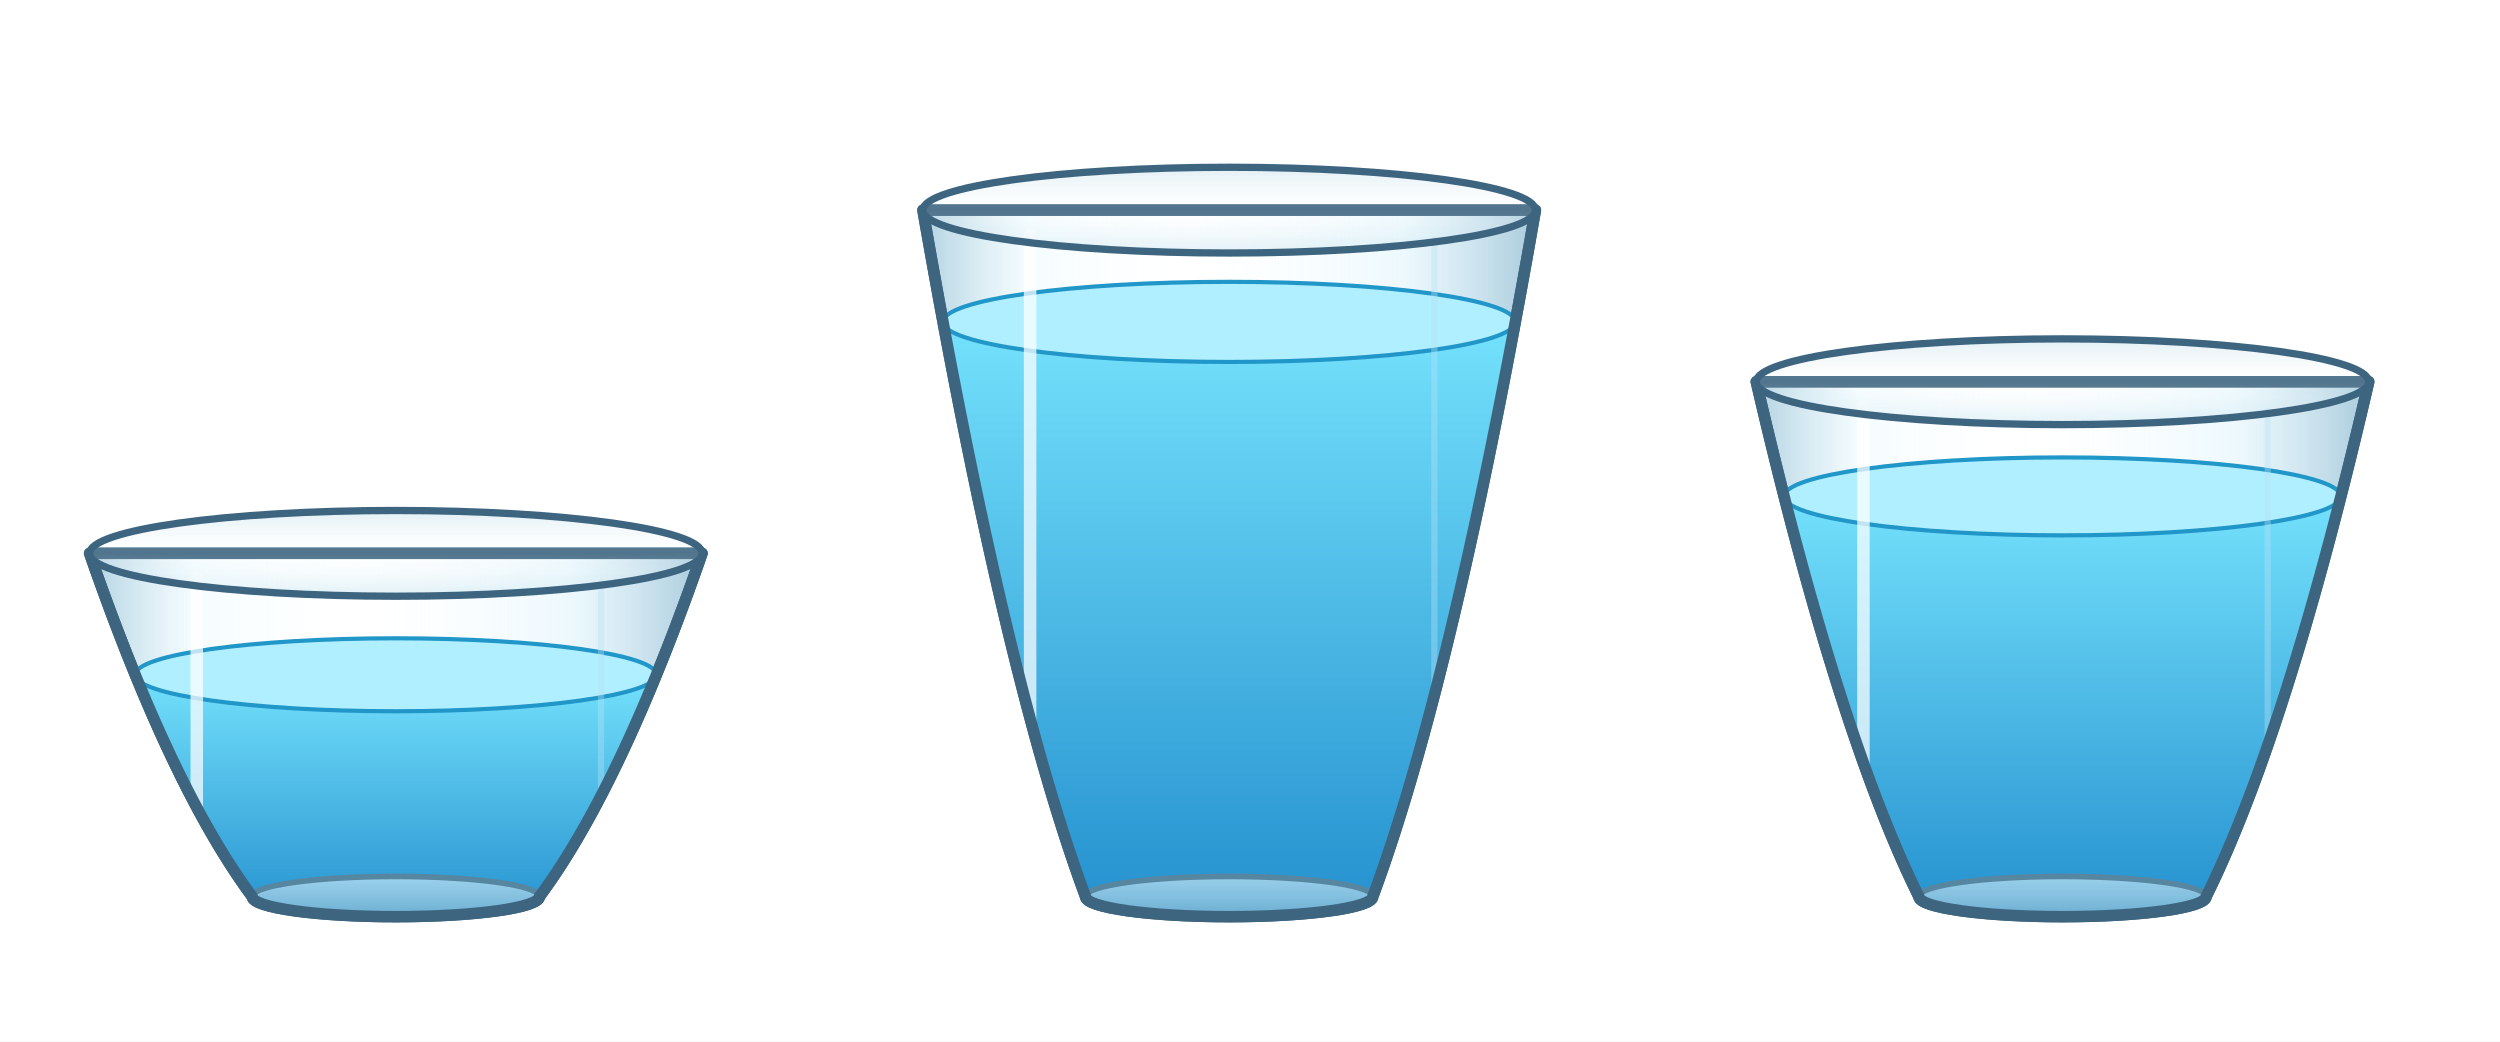
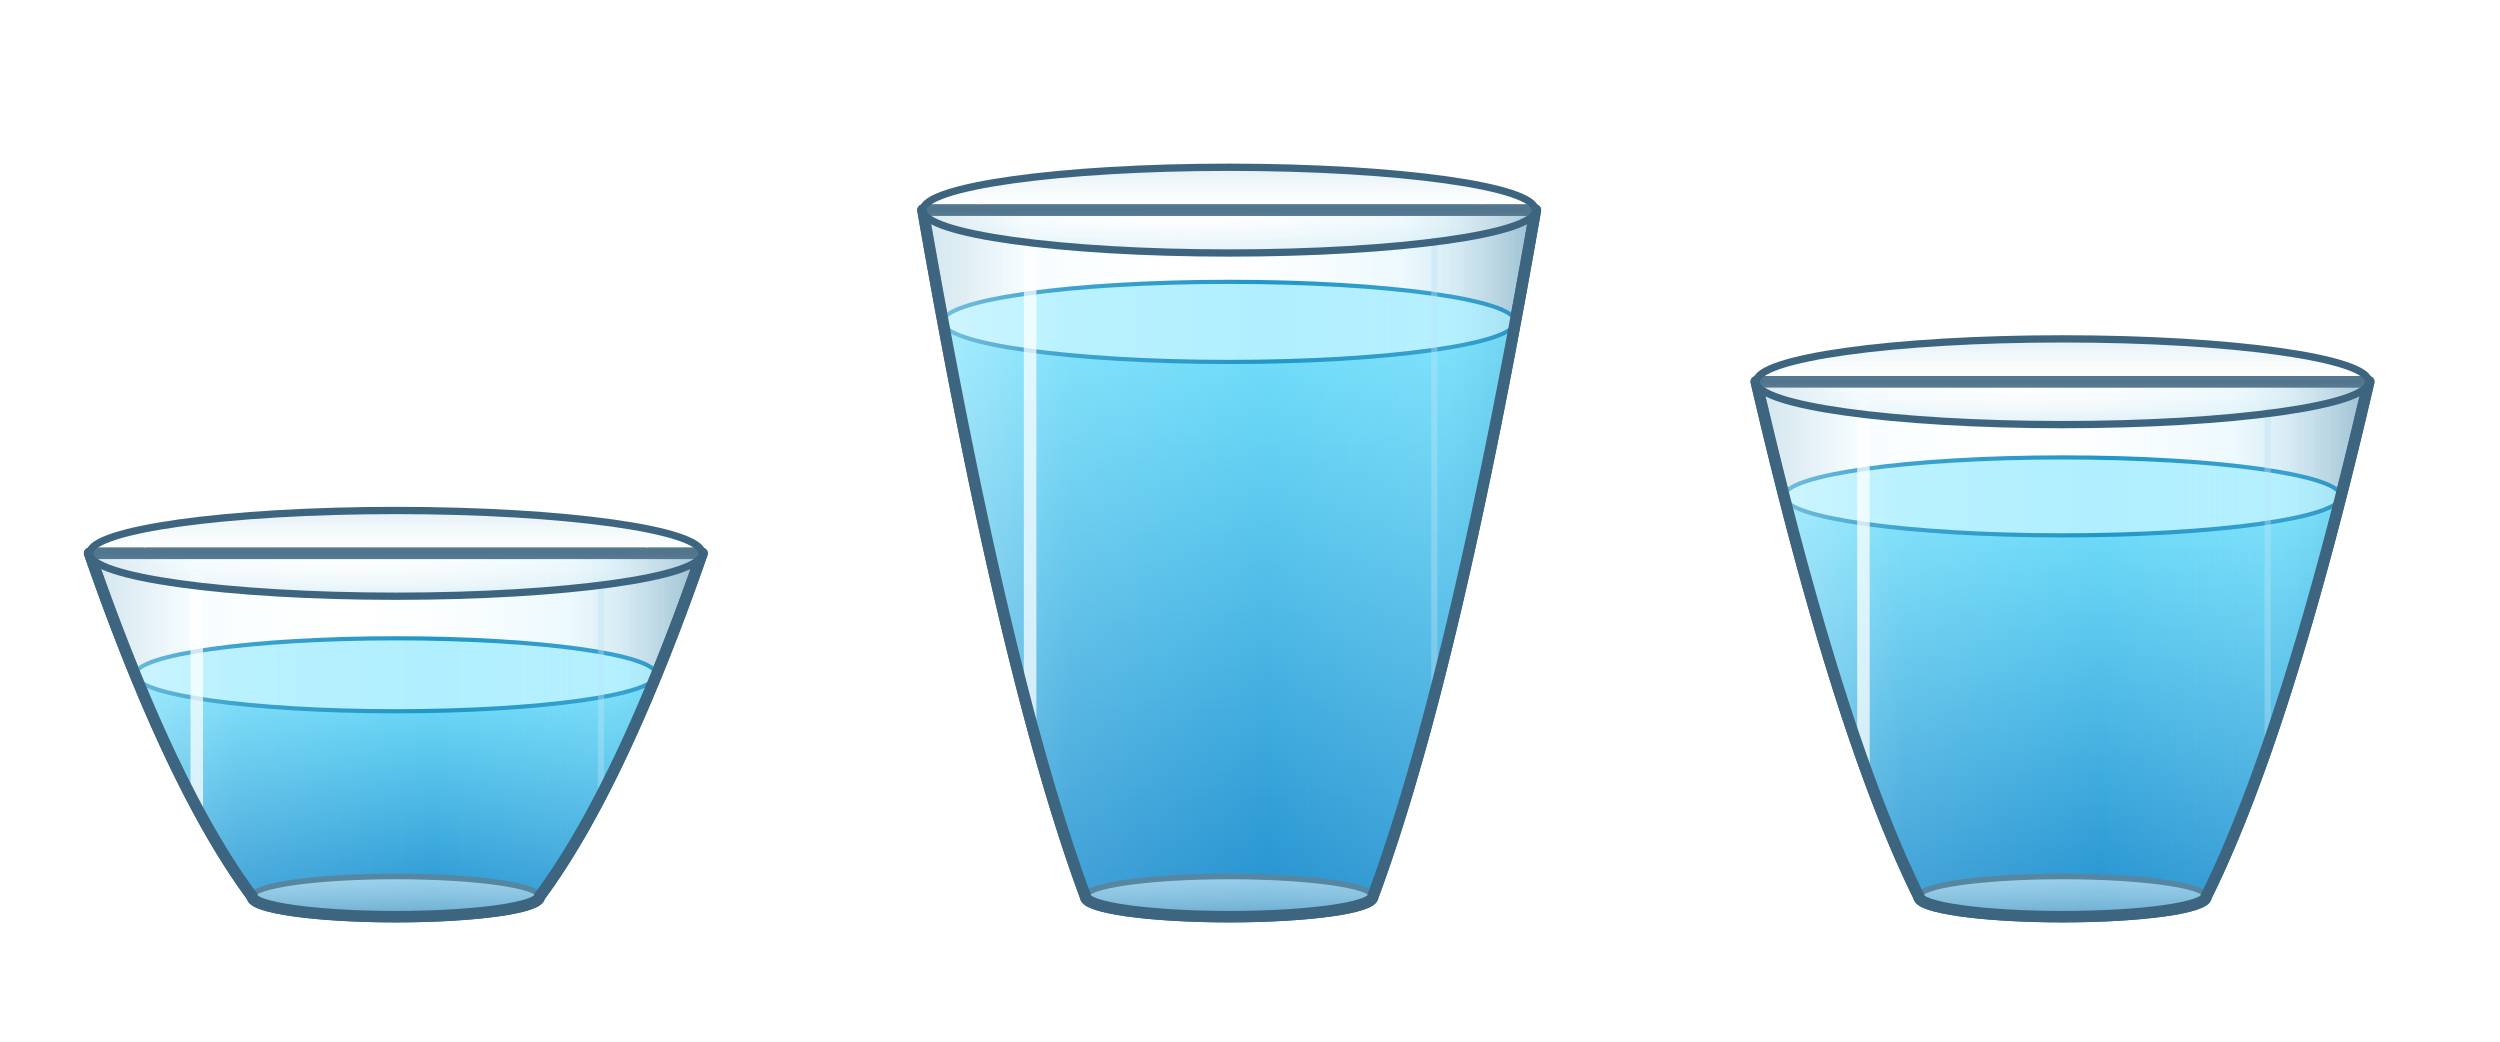
<svg xmlns="http://www.w3.org/2000/svg" width="1200" height="500" viewBox="0 0 1200 500">
  <defs>
    <linearGradient id="glass">
      <stop stop-color="#91bfd5" stop-opacity=".7" />
      <stop offset=".17" stop-color="#eafaff" stop-opacity=".5" />
      <stop offset=".43" stop-color="white" stop-opacity=".12" />
      <stop offset=".78" stop-color="#d8f2fc" stop-opacity=".45" />
      <stop offset="1" stop-color="#8bb9d0" stop-opacity=".75" />
    </linearGradient>
    <linearGradient id="water" x2="0" y2="1">
      <stop stop-color="#74e1fc" />
      <stop offset="1" stop-color="#238fce" />
    </linearGradient>
    <linearGradient id="baseGlass" x2="0" y2="1">
      <stop stop-color="#f1fcff" stop-opacity=".55" />
      <stop offset="1" stop-color="#86b8d0" stop-opacity=".7" />
    </linearGradient>
    <linearGradient id="rim" x2="0" y2="1">
      <stop stop-color="#9cc9dc" stop-opacity=".3" />
      <stop offset=".5" stop-color="white" stop-opacity=".1" />
      <stop offset="1" stop-color="#bce0ed" stop-opacity=".45" />
    </linearGradient>
+     <linearGradient id="brillo">
+       <stop stop-color="white" stop-opacity=".42" />
+       <stop offset=".24" stop-color="white" stop-opacity=".12" />
+       <stop offset=".56" stop-color="white" stop-opacity="0" />
+       <stop offset=".86" stop-color="#d6f5ff" stop-opacity=".12" />
+       <stop offset="1" stop-color="#456f89" stop-opacity=".14" />
+     </linearGradient>
  </defs>
  <rect width="1200" height="500" fill="white" />
  <defs>
    <clipPath id="body0">
      <path d="M121.051,430.347 L119.789,428.631 L118.55,426.915 L117.332,425.199 L116.133,423.483 L114.954,421.767 L113.794,420.051 L112.65,418.335 L111.523,416.619 L110.413,414.903 L109.317,413.187 L108.236,411.471 L107.17,409.755 L106.117,408.038 L105.076,406.322 L104.049,404.606 L103.034,402.89 L102.03,401.174 L101.038,399.458 L100.056,397.742 L99.085,396.026 L98.125,394.31 L97.174,392.594 L96.234,390.878 L95.302,389.162 L94.379,387.446 L93.466,385.73 L92.561,384.014 L91.664,382.298 L90.775,380.582 L89.894,378.866 L89.021,377.15 L88.155,375.434 L87.297,373.718 L86.446,372.002 L85.602,370.286 L84.764,368.569 L83.933,366.853 L83.109,365.137 L82.29,363.421 L81.479,361.705 L80.673,359.989 L79.873,358.273 L79.078,356.557 L78.29,354.841 L77.507,353.125 L76.729,351.409 L75.957,349.693 L75.189,347.977 L74.427,346.261 L73.67,344.545 L72.918,342.829 L72.171,341.113 L71.428,339.397 L70.69,337.681 L69.956,335.965 L69.227,334.248 L68.502,332.533 L67.782,330.816 L67.066,329.1 L66.354,327.384 L65.646,325.668 L64.942,323.952 L64.242,322.236 L63.546,320.52 L62.853,318.804 L62.165,317.088 L61.48,315.372 L60.799,313.656 L60.121,311.94 L59.447,310.224 L58.776,308.508 L58.109,306.792 L57.445,305.076 L56.784,303.36 L56.127,301.644 L55.473,299.928 L54.822,298.212 L54.174,296.495 L53.529,294.779 L52.888,293.063 L52.249,291.347 L51.613,289.631 L50.98,287.915 L50.35,286.199 L49.723,284.483 L49.098,282.767 L48.477,281.051 L47.858,279.335 L47.242,277.619 L46.628,275.903 L46.017,274.187 L45.408,272.471 L44.803,270.755 L44.199,269.039 L43.598,267.323 L43,265.607 L337,265.607 L336.402,267.323 L335.801,269.039 L335.197,270.755 L334.591,272.471 L333.983,274.187 L333.372,275.903 L332.759,277.619 L332.142,279.335 L331.523,281.051 L330.902,282.767 L330.277,284.483 L329.65,286.199 L329.02,287.915 L328.387,289.631 L327.751,291.347 L327.113,293.063 L326.471,294.779 L325.826,296.495 L325.178,298.212 L324.527,299.928 L323.873,301.644 L323.216,303.36 L322.555,305.076 L321.891,306.792 L321.224,308.508 L320.553,310.224 L319.879,311.94 L319.201,313.656 L318.52,315.372 L317.835,317.088 L317.147,318.804 L316.454,320.52 L315.758,322.236 L315.058,323.952 L314.354,325.668 L313.646,327.384 L312.934,329.1 L312.218,330.816 L311.498,332.533 L310.773,334.248 L310.044,335.965 L309.31,337.681 L308.572,339.397 L307.829,341.113 L307.082,342.829 L306.33,344.545 L305.573,346.261 L304.811,347.977 L304.043,349.693 L303.271,351.409 L302.493,353.125 L301.71,354.841 L300.922,356.557 L300.127,358.273 L299.327,359.989 L298.521,361.705 L297.709,363.421 L296.891,365.137 L296.067,366.853 L295.236,368.569 L294.399,370.286 L293.554,372.002 L292.703,373.718 L291.845,375.434 L290.979,377.15 L290.106,378.866 L289.225,380.582 L288.336,382.298 L287.44,384.014 L286.534,385.73 L285.621,387.446 L284.698,389.162 L283.767,390.878 L282.826,392.594 L281.875,394.31 L280.914,396.026 L279.944,397.742 L278.962,399.458 L277.97,401.174 L276.966,402.89 L275.951,404.606 L274.923,406.322 L273.883,408.038 L272.83,409.755 L271.764,411.471 L270.683,413.187 L269.587,414.903 L268.476,416.619 L267.35,418.335 L266.206,420.051 L265.046,421.767 L263.867,423.483 L262.668,425.199 L261.45,426.915 L260.211,428.631 L258.949,430.347 A68.949,9.653 0 0 1 121.051,430.347 Z" />
    </clipPath>
  </defs>
  <path d="M121.051,430.347 L119.789,428.631 L118.55,426.915 L117.332,425.199 L116.133,423.483 L114.954,421.767 L113.794,420.051 L112.65,418.335 L111.523,416.619 L110.413,414.903 L109.317,413.187 L108.236,411.471 L107.17,409.755 L106.117,408.038 L105.076,406.322 L104.049,404.606 L103.034,402.89 L102.03,401.174 L101.038,399.458 L100.056,397.742 L99.085,396.026 L98.125,394.31 L97.174,392.594 L96.234,390.878 L95.302,389.162 L94.379,387.446 L93.466,385.73 L92.561,384.014 L91.664,382.298 L90.775,380.582 L89.894,378.866 L89.021,377.15 L88.155,375.434 L87.297,373.718 L86.446,372.002 L85.602,370.286 L84.764,368.569 L83.933,366.853 L83.109,365.137 L82.29,363.421 L81.479,361.705 L80.673,359.989 L79.873,358.273 L79.078,356.557 L78.29,354.841 L77.507,353.125 L76.729,351.409 L75.957,349.693 L75.189,347.977 L74.427,346.261 L73.67,344.545 L72.918,342.829 L72.171,341.113 L71.428,339.397 L70.69,337.681 L69.956,335.965 L69.227,334.248 L68.502,332.533 L67.782,330.816 L67.066,329.1 L66.354,327.384 L65.646,325.668 L64.942,323.952 L64.242,322.236 L63.546,320.52 L62.853,318.804 L62.165,317.088 L61.48,315.372 L60.799,313.656 L60.121,311.94 L59.447,310.224 L58.776,308.508 L58.109,306.792 L57.445,305.076 L56.784,303.36 L56.127,301.644 L55.473,299.928 L54.822,298.212 L54.174,296.495 L53.529,294.779 L52.888,293.063 L52.249,291.347 L51.613,289.631 L50.98,287.915 L50.35,286.199 L49.723,284.483 L49.098,282.767 L48.477,281.051 L47.858,279.335 L47.242,277.619 L46.628,275.903 L46.017,274.187 L45.408,272.471 L44.803,270.755 L44.199,269.039 L43.598,267.323 L43,265.607 L337,265.607 L336.402,267.323 L335.801,269.039 L335.197,270.755 L334.591,272.471 L333.983,274.187 L333.372,275.903 L332.759,277.619 L332.142,279.335 L331.523,281.051 L330.902,282.767 L330.277,284.483 L329.65,286.199 L329.02,287.915 L328.387,289.631 L327.751,291.347 L327.113,293.063 L326.471,294.779 L325.826,296.495 L325.178,298.212 L324.527,299.928 L323.873,301.644 L323.216,303.36 L322.555,305.076 L321.891,306.792 L321.224,308.508 L320.553,310.224 L319.879,311.94 L319.201,313.656 L318.52,315.372 L317.835,317.088 L317.147,318.804 L316.454,320.52 L315.758,322.236 L315.058,323.952 L314.354,325.668 L313.646,327.384 L312.934,329.1 L312.218,330.816 L311.498,332.533 L310.773,334.248 L310.044,335.965 L309.31,337.681 L308.572,339.397 L307.829,341.113 L307.082,342.829 L306.33,344.545 L305.573,346.261 L304.811,347.977 L304.043,349.693 L303.271,351.409 L302.493,353.125 L301.71,354.841 L300.922,356.557 L300.127,358.273 L299.327,359.989 L298.521,361.705 L297.709,363.421 L296.891,365.137 L296.067,366.853 L295.236,368.569 L294.399,370.286 L293.554,372.002 L292.703,373.718 L291.845,375.434 L290.979,377.15 L290.106,378.866 L289.225,380.582 L288.336,382.298 L287.44,384.014 L286.534,385.73 L285.621,387.446 L284.698,389.162 L283.767,390.878 L282.826,392.594 L281.875,394.31 L280.914,396.026 L279.944,397.742 L278.962,399.458 L277.97,401.174 L276.966,402.89 L275.951,404.606 L274.923,406.322 L273.883,408.038 L272.83,409.755 L271.764,411.471 L270.683,413.187 L269.587,414.903 L268.476,416.619 L267.35,418.335 L266.206,420.051 L265.046,421.767 L263.867,423.483 L262.668,425.199 L261.45,426.915 L260.211,428.631 L258.949,430.347 A68.949,9.653 0 0 1 121.051,430.347 Z" fill="url(#glass)" stroke="#3d6580" stroke-width="5.5" stroke-linejoin="round" />
  <g clip-path="url(#body0)">
    <rect x="0" y="323.892" width="400" height="120.108" fill="url(#water)" />
    <ellipse cx="190" cy="323.892" rx="125.083" ry="17.512" fill="#b0efff" stroke="#2196c8" stroke-width="2" />
    <path d="M94.45 277.607 L94.45 420.347" stroke="white" stroke-opacity=".72" stroke-width="6" stroke-linecap="round" />
    <path d="M288.49 279.607 L288.49 420.347" stroke="#b5e3f6" stroke-opacity=".38" stroke-width="3" stroke-linecap="round" />
  </g>
+   <g aria-hidden="true" clip-path="url(#body0)">
+     <rect x="43" y="265.607" width="294" height="174.393" fill="url(#brillo)" />
+   </g>
+   <path d="M69.46,261.491 A123.48,13.377 0 0 1 310.54,261.491" fill="none" stroke="white" stroke-opacity=".9" stroke-width="2.8" stroke-linecap="round" />
  <ellipse data-base="true" cx="190" cy="430.347" rx="68.949" ry="9.653" fill="url(#baseGlass)" stroke="#5786a0" stroke-width="2.7" />
  <path d="M121.051,430.347 L119.789,428.631 L118.55,426.915 L117.332,425.199 L116.133,423.483 L114.954,421.767 L113.794,420.051 L112.65,418.335 L111.523,416.619 L110.413,414.903 L109.317,413.187 L108.236,411.471 L107.17,409.755 L106.117,408.038 L105.076,406.322 L104.049,404.606 L103.034,402.89 L102.03,401.174 L101.038,399.458 L100.056,397.742 L99.085,396.026 L98.125,394.31 L97.174,392.594 L96.234,390.878 L95.302,389.162 L94.379,387.446 L93.466,385.73 L92.561,384.014 L91.664,382.298 L90.775,380.582 L89.894,378.866 L89.021,377.15 L88.155,375.434 L87.297,373.718 L86.446,372.002 L85.602,370.286 L84.764,368.569 L83.933,366.853 L83.109,365.137 L82.29,363.421 L81.479,361.705 L80.673,359.989 L79.873,358.273 L79.078,356.557 L78.29,354.841 L77.507,353.125 L76.729,351.409 L75.957,349.693 L75.189,347.977 L74.427,346.261 L73.67,344.545 L72.918,342.829 L72.171,341.113 L71.428,339.397 L70.69,337.681 L69.956,335.965 L69.227,334.248 L68.502,332.533 L67.782,330.816 L67.066,329.1 L66.354,327.384 L65.646,325.668 L64.942,323.952 L64.242,322.236 L63.546,320.52 L62.853,318.804 L62.165,317.088 L61.48,315.372 L60.799,313.656 L60.121,311.94 L59.447,310.224 L58.776,308.508 L58.109,306.792 L57.445,305.076 L56.784,303.36 L56.127,301.644 L55.473,299.928 L54.822,298.212 L54.174,296.495 L53.529,294.779 L52.888,293.063 L52.249,291.347 L51.613,289.631 L50.98,287.915 L50.35,286.199 L49.723,284.483 L49.098,282.767 L48.477,281.051 L47.858,279.335 L47.242,277.619 L46.628,275.903 L46.017,274.187 L45.408,272.471 L44.803,270.755 L44.199,269.039 L43.598,267.323 L43,265.607 L337,265.607 L336.402,267.323 L335.801,269.039 L335.197,270.755 L334.591,272.471 L333.983,274.187 L333.372,275.903 L332.759,277.619 L332.142,279.335 L331.523,281.051 L330.902,282.767 L330.277,284.483 L329.65,286.199 L329.02,287.915 L328.387,289.631 L327.751,291.347 L327.113,293.063 L326.471,294.779 L325.826,296.495 L325.178,298.212 L324.527,299.928 L323.873,301.644 L323.216,303.36 L322.555,305.076 L321.891,306.792 L321.224,308.508 L320.553,310.224 L319.879,311.94 L319.201,313.656 L318.52,315.372 L317.835,317.088 L317.147,318.804 L316.454,320.52 L315.758,322.236 L315.058,323.952 L314.354,325.668 L313.646,327.384 L312.934,329.1 L312.218,330.816 L311.498,332.533 L310.773,334.248 L310.044,335.965 L309.31,337.681 L308.572,339.397 L307.829,341.113 L307.082,342.829 L306.33,344.545 L305.573,346.261 L304.811,347.977 L304.043,349.693 L303.271,351.409 L302.493,353.125 L301.71,354.841 L300.922,356.557 L300.127,358.273 L299.327,359.989 L298.521,361.705 L297.709,363.421 L296.891,365.137 L296.067,366.853 L295.236,368.569 L294.399,370.286 L293.554,372.002 L292.703,373.718 L291.845,375.434 L290.979,377.15 L290.106,378.866 L289.225,380.582 L288.336,382.298 L287.44,384.014 L286.534,385.73 L285.621,387.446 L284.698,389.162 L283.767,390.878 L282.826,392.594 L281.875,394.31 L280.914,396.026 L279.944,397.742 L278.962,399.458 L277.97,401.174 L276.966,402.89 L275.951,404.606 L274.923,406.322 L273.883,408.038 L272.83,409.755 L271.764,411.471 L270.683,413.187 L269.587,414.903 L268.476,416.619 L267.35,418.335 L266.206,420.051 L265.046,421.767 L263.867,423.483 L262.668,425.199 L261.45,426.915 L260.211,428.631 L258.949,430.347 A68.949,9.653 0 0 1 121.051,430.347 Z" fill="none" stroke="#3d6580" stroke-width="5.5" stroke-linejoin="round" />
  <ellipse cx="190" cy="265.607" rx="147" ry="20.58" fill="url(#rim)" stroke="#3d6580" stroke-width="3.5" />
  <defs>
    <clipPath id="body1">
      <path d="M521.051,430.347 L519.789,426.915 L518.55,423.483 L517.332,420.051 L516.133,416.619 L514.954,413.187 L513.794,409.755 L512.65,406.322 L511.524,402.89 L510.413,399.458 L509.317,396.026 L508.236,392.594 L507.17,389.162 L506.117,385.73 L505.077,382.298 L504.049,378.866 L503.034,375.434 L502.03,372.002 L501.038,368.569 L500.056,365.137 L499.086,361.705 L498.125,358.273 L497.174,354.841 L496.233,351.409 L495.302,347.977 L494.379,344.545 L493.466,341.113 L492.56,337.681 L491.664,334.248 L490.775,330.816 L489.894,327.384 L489.021,323.952 L488.155,320.52 L487.297,317.088 L486.446,313.656 L485.601,310.224 L484.764,306.792 L483.933,303.36 L483.109,299.928 L482.291,296.495 L481.479,293.063 L480.673,289.631 L479.873,286.199 L479.078,282.767 L478.29,279.335 L477.507,275.903 L476.729,272.471 L475.957,269.039 L475.189,265.607 L474.427,262.175 L473.67,258.742 L472.918,255.31 L472.171,251.878 L471.428,248.446 L470.69,245.014 L469.956,241.582 L469.227,238.15 L468.502,234.718 L467.782,231.286 L467.066,227.854 L466.354,224.422 L465.646,220.989 L464.942,217.557 L464.242,214.125 L463.546,210.693 L462.853,207.261 L462.165,203.829 L461.48,200.397 L460.799,196.965 L460.121,193.533 L459.447,190.101 L458.776,186.668 L458.109,183.236 L457.445,179.804 L456.784,176.372 L456.127,172.94 L455.473,169.508 L454.822,166.076 L454.174,162.644 L453.529,159.212 L452.887,155.78 L452.249,152.347 L451.613,148.916 L450.98,145.483 L450.35,142.051 L449.723,138.619 L449.098,135.187 L448.477,131.755 L447.858,128.323 L447.241,124.891 L446.628,121.459 L446.017,118.027 L445.409,114.594 L444.803,111.162 L444.199,107.73 L443.598,104.298 L443,100.866 L737,100.866 L736.402,104.298 L735.801,107.73 L735.197,111.162 L734.591,114.594 L733.983,118.027 L733.372,121.459 L732.759,124.891 L732.142,128.323 L731.523,131.755 L730.902,135.187 L730.277,138.619 L729.65,142.051 L729.02,145.483 L728.387,148.916 L727.751,152.347 L727.112,155.78 L726.471,159.212 L725.826,162.644 L725.178,166.076 L724.527,169.508 L723.873,172.94 L723.216,176.372 L722.555,179.804 L721.891,183.236 L721.224,186.668 L720.553,190.101 L719.879,193.533 L719.201,196.965 L718.52,200.397 L717.835,203.829 L717.146,207.261 L716.454,210.693 L715.758,214.125 L715.058,217.557 L714.354,220.989 L713.646,224.422 L712.934,227.854 L712.218,231.286 L711.497,234.718 L710.773,238.15 L710.044,241.582 L709.31,245.014 L708.572,248.446 L707.83,251.878 L707.082,255.31 L706.33,258.742 L705.573,262.175 L704.811,265.607 L704.043,269.039 L703.271,272.471 L702.493,275.903 L701.71,279.335 L700.922,282.767 L700.127,286.199 L699.327,289.631 L698.521,293.063 L697.71,296.495 L696.891,299.928 L696.067,303.36 L695.236,306.792 L694.399,310.224 L693.554,313.656 L692.703,317.088 L691.845,320.52 L690.979,323.952 L690.106,327.384 L689.225,330.816 L688.336,334.248 L687.439,337.681 L686.534,341.113 L685.621,344.545 L684.698,347.977 L683.766,351.409 L682.826,354.841 L681.875,358.273 L680.914,361.705 L679.944,365.137 L678.962,368.569 L677.97,372.002 L676.966,375.434 L675.951,378.866 L674.923,382.298 L673.883,385.73 L672.83,389.162 L671.764,392.594 L670.683,396.026 L669.587,399.458 L668.476,402.89 L667.35,406.322 L666.206,409.755 L665.046,413.187 L663.867,416.619 L662.668,420.051 L661.45,423.483 L660.211,426.915 L658.949,430.347 A68.949,9.653 0 0 1 521.051,430.347 Z" />
    </clipPath>
  </defs>
  <path d="M521.051,430.347 L519.789,426.915 L518.55,423.483 L517.332,420.051 L516.133,416.619 L514.954,413.187 L513.794,409.755 L512.65,406.322 L511.524,402.89 L510.413,399.458 L509.317,396.026 L508.236,392.594 L507.17,389.162 L506.117,385.73 L505.077,382.298 L504.049,378.866 L503.034,375.434 L502.03,372.002 L501.038,368.569 L500.056,365.137 L499.086,361.705 L498.125,358.273 L497.174,354.841 L496.233,351.409 L495.302,347.977 L494.379,344.545 L493.466,341.113 L492.56,337.681 L491.664,334.248 L490.775,330.816 L489.894,327.384 L489.021,323.952 L488.155,320.52 L487.297,317.088 L486.446,313.656 L485.601,310.224 L484.764,306.792 L483.933,303.36 L483.109,299.928 L482.291,296.495 L481.479,293.063 L480.673,289.631 L479.873,286.199 L479.078,282.767 L478.29,279.335 L477.507,275.903 L476.729,272.471 L475.957,269.039 L475.189,265.607 L474.427,262.175 L473.67,258.742 L472.918,255.31 L472.171,251.878 L471.428,248.446 L470.69,245.014 L469.956,241.582 L469.227,238.15 L468.502,234.718 L467.782,231.286 L467.066,227.854 L466.354,224.422 L465.646,220.989 L464.942,217.557 L464.242,214.125 L463.546,210.693 L462.853,207.261 L462.165,203.829 L461.48,200.397 L460.799,196.965 L460.121,193.533 L459.447,190.101 L458.776,186.668 L458.109,183.236 L457.445,179.804 L456.784,176.372 L456.127,172.94 L455.473,169.508 L454.822,166.076 L454.174,162.644 L453.529,159.212 L452.887,155.78 L452.249,152.347 L451.613,148.916 L450.98,145.483 L450.35,142.051 L449.723,138.619 L449.098,135.187 L448.477,131.755 L447.858,128.323 L447.241,124.891 L446.628,121.459 L446.017,118.027 L445.409,114.594 L444.803,111.162 L444.199,107.73 L443.598,104.298 L443,100.866 L737,100.866 L736.402,104.298 L735.801,107.73 L735.197,111.162 L734.591,114.594 L733.983,118.027 L733.372,121.459 L732.759,124.891 L732.142,128.323 L731.523,131.755 L730.902,135.187 L730.277,138.619 L729.65,142.051 L729.02,145.483 L728.387,148.916 L727.751,152.347 L727.112,155.78 L726.471,159.212 L725.826,162.644 L725.178,166.076 L724.527,169.508 L723.873,172.94 L723.216,176.372 L722.555,179.804 L721.891,183.236 L721.224,186.668 L720.553,190.101 L719.879,193.533 L719.201,196.965 L718.52,200.397 L717.835,203.829 L717.146,207.261 L716.454,210.693 L715.758,214.125 L715.058,217.557 L714.354,220.989 L713.646,224.422 L712.934,227.854 L712.218,231.286 L711.497,234.718 L710.773,238.15 L710.044,241.582 L709.31,245.014 L708.572,248.446 L707.83,251.878 L707.082,255.31 L706.33,258.742 L705.573,262.175 L704.811,265.607 L704.043,269.039 L703.271,272.471 L702.493,275.903 L701.71,279.335 L700.922,282.767 L700.127,286.199 L699.327,289.631 L698.521,293.063 L697.71,296.495 L696.891,299.928 L696.067,303.36 L695.236,306.792 L694.399,310.224 L693.554,313.656 L692.703,317.088 L691.845,320.52 L690.979,323.952 L690.106,327.384 L689.225,330.816 L688.336,334.248 L687.439,337.681 L686.534,341.113 L685.621,344.545 L684.698,347.977 L683.766,351.409 L682.826,354.841 L681.875,358.273 L680.914,361.705 L679.944,365.137 L678.962,368.569 L677.97,372.002 L676.966,375.434 L675.951,378.866 L674.923,382.298 L673.883,385.73 L672.83,389.162 L671.764,392.594 L670.683,396.026 L669.587,399.458 L668.476,402.89 L667.35,406.322 L666.206,409.755 L665.046,413.187 L663.867,416.619 L662.668,420.051 L661.45,423.483 L660.211,426.915 L658.949,430.347 A68.949,9.653 0 0 1 521.051,430.347 Z" fill="url(#glass)" stroke="#3d6580" stroke-width="5.5" stroke-linejoin="round" />
  <g clip-path="url(#body1)">
    <rect x="400" y="154.506" width="400" height="289.494" fill="url(#water)" />
    <ellipse cx="590" cy="154.506" rx="137.35" ry="19.229" fill="#b0efff" stroke="#2196c8" stroke-width="2" />
    <path d="M494.45 112.866 L494.45 420.347" stroke="white" stroke-opacity=".72" stroke-width="6" stroke-linecap="round" />
    <path d="M688.49 114.866 L688.49 420.347" stroke="#b5e3f6" stroke-opacity=".38" stroke-width="3" stroke-linecap="round" />
  </g>
+   <g aria-hidden="true" clip-path="url(#body1)">
+     <rect x="443" y="100.866" width="294" height="339.134" fill="url(#brillo)" />
+   </g>
+   <path d="M469.46,96.75 A123.48,13.377 0 0 1 710.54,96.75" fill="none" stroke="white" stroke-opacity=".9" stroke-width="2.8" stroke-linecap="round" />
  <ellipse data-base="true" cx="590" cy="430.347" rx="68.949" ry="9.653" fill="url(#baseGlass)" stroke="#5786a0" stroke-width="2.7" />
  <path d="M521.051,430.347 L519.789,426.915 L518.55,423.483 L517.332,420.051 L516.133,416.619 L514.954,413.187 L513.794,409.755 L512.65,406.322 L511.524,402.89 L510.413,399.458 L509.317,396.026 L508.236,392.594 L507.17,389.162 L506.117,385.73 L505.077,382.298 L504.049,378.866 L503.034,375.434 L502.03,372.002 L501.038,368.569 L500.056,365.137 L499.086,361.705 L498.125,358.273 L497.174,354.841 L496.233,351.409 L495.302,347.977 L494.379,344.545 L493.466,341.113 L492.56,337.681 L491.664,334.248 L490.775,330.816 L489.894,327.384 L489.021,323.952 L488.155,320.52 L487.297,317.088 L486.446,313.656 L485.601,310.224 L484.764,306.792 L483.933,303.36 L483.109,299.928 L482.291,296.495 L481.479,293.063 L480.673,289.631 L479.873,286.199 L479.078,282.767 L478.29,279.335 L477.507,275.903 L476.729,272.471 L475.957,269.039 L475.189,265.607 L474.427,262.175 L473.67,258.742 L472.918,255.31 L472.171,251.878 L471.428,248.446 L470.69,245.014 L469.956,241.582 L469.227,238.15 L468.502,234.718 L467.782,231.286 L467.066,227.854 L466.354,224.422 L465.646,220.989 L464.942,217.557 L464.242,214.125 L463.546,210.693 L462.853,207.261 L462.165,203.829 L461.48,200.397 L460.799,196.965 L460.121,193.533 L459.447,190.101 L458.776,186.668 L458.109,183.236 L457.445,179.804 L456.784,176.372 L456.127,172.94 L455.473,169.508 L454.822,166.076 L454.174,162.644 L453.529,159.212 L452.887,155.78 L452.249,152.347 L451.613,148.916 L450.98,145.483 L450.35,142.051 L449.723,138.619 L449.098,135.187 L448.477,131.755 L447.858,128.323 L447.241,124.891 L446.628,121.459 L446.017,118.027 L445.409,114.594 L444.803,111.162 L444.199,107.73 L443.598,104.298 L443,100.866 L737,100.866 L736.402,104.298 L735.801,107.73 L735.197,111.162 L734.591,114.594 L733.983,118.027 L733.372,121.459 L732.759,124.891 L732.142,128.323 L731.523,131.755 L730.902,135.187 L730.277,138.619 L729.65,142.051 L729.02,145.483 L728.387,148.916 L727.751,152.347 L727.112,155.78 L726.471,159.212 L725.826,162.644 L725.178,166.076 L724.527,169.508 L723.873,172.94 L723.216,176.372 L722.555,179.804 L721.891,183.236 L721.224,186.668 L720.553,190.101 L719.879,193.533 L719.201,196.965 L718.52,200.397 L717.835,203.829 L717.146,207.261 L716.454,210.693 L715.758,214.125 L715.058,217.557 L714.354,220.989 L713.646,224.422 L712.934,227.854 L712.218,231.286 L711.497,234.718 L710.773,238.15 L710.044,241.582 L709.31,245.014 L708.572,248.446 L707.83,251.878 L707.082,255.31 L706.33,258.742 L705.573,262.175 L704.811,265.607 L704.043,269.039 L703.271,272.471 L702.493,275.903 L701.71,279.335 L700.922,282.767 L700.127,286.199 L699.327,289.631 L698.521,293.063 L697.71,296.495 L696.891,299.928 L696.067,303.36 L695.236,306.792 L694.399,310.224 L693.554,313.656 L692.703,317.088 L691.845,320.52 L690.979,323.952 L690.106,327.384 L689.225,330.816 L688.336,334.248 L687.439,337.681 L686.534,341.113 L685.621,344.545 L684.698,347.977 L683.766,351.409 L682.826,354.841 L681.875,358.273 L680.914,361.705 L679.944,365.137 L678.962,368.569 L677.97,372.002 L676.966,375.434 L675.951,378.866 L674.923,382.298 L673.883,385.73 L672.83,389.162 L671.764,392.594 L670.683,396.026 L669.587,399.458 L668.476,402.89 L667.35,406.322 L666.206,409.755 L665.046,413.187 L663.867,416.619 L662.668,420.051 L661.45,423.483 L660.211,426.915 L658.949,430.347 A68.949,9.653 0 0 1 521.051,430.347 Z" fill="none" stroke="#3d6580" stroke-width="5.5" stroke-linejoin="round" />
  <ellipse cx="590" cy="100.866" rx="147" ry="20.58" fill="url(#rim)" stroke="#3d6580" stroke-width="3.5" />
  <defs>
    <clipPath id="body2">
      <path d="M921.051,430.347 L919.789,427.773 L918.55,425.199 L917.332,422.625 L916.133,420.051 L914.954,417.477 L913.794,414.903 L912.65,412.329 L911.524,409.755 L910.413,407.18 L909.317,404.606 L908.236,402.032 L907.17,399.458 L906.117,396.884 L905.077,394.31 L904.049,391.736 L903.034,389.162 L902.03,386.588 L901.038,384.014 L900.056,381.44 L899.086,378.866 L898.125,376.292 L897.174,373.718 L896.234,371.144 L895.302,368.569 L894.379,365.995 L893.466,363.421 L892.561,360.847 L891.664,358.273 L890.775,355.699 L889.894,353.125 L889.021,350.551 L888.155,347.977 L887.297,345.403 L886.446,342.829 L885.601,340.255 L884.764,337.681 L883.933,335.106 L883.109,332.533 L882.29,329.958 L881.479,327.384 L880.673,324.81 L879.873,322.236 L879.078,319.662 L878.29,317.088 L877.507,314.514 L876.729,311.94 L875.957,309.366 L875.189,306.792 L874.427,304.218 L873.67,301.644 L872.918,299.07 L872.17,296.495 L871.428,293.921 L870.69,291.347 L869.956,288.773 L869.227,286.199 L868.503,283.625 L867.782,281.051 L867.066,278.477 L866.354,275.903 L865.646,273.329 L864.942,270.755 L864.242,268.181 L863.546,265.607 L862.854,263.033 L862.165,260.459 L861.48,257.884 L860.799,255.31 L860.121,252.736 L859.447,250.162 L858.776,247.588 L858.109,245.014 L857.445,242.44 L856.784,239.866 L856.127,237.292 L855.473,234.718 L854.822,232.144 L854.174,229.57 L853.529,226.996 L852.888,224.422 L852.249,221.847 L851.613,219.273 L850.98,216.699 L850.35,214.125 L849.723,211.551 L849.098,208.977 L848.477,206.403 L847.858,203.829 L847.241,201.255 L846.628,198.681 L846.017,196.107 L845.409,193.533 L844.803,190.959 L844.199,188.385 L843.598,185.81 L843,183.236 L1137,183.236 L1136.402,185.81 L1135.801,188.385 L1135.197,190.959 L1134.591,193.533 L1133.983,196.107 L1133.372,198.681 L1132.758,201.255 L1132.142,203.829 L1131.523,206.403 L1130.902,208.977 L1130.277,211.551 L1129.65,214.125 L1129.02,216.699 L1128.387,219.273 L1127.751,221.847 L1127.112,224.422 L1126.471,226.996 L1125.826,229.57 L1125.178,232.144 L1124.527,234.718 L1123.873,237.292 L1123.216,239.866 L1122.555,242.44 L1121.891,245.014 L1121.224,247.588 L1120.553,250.162 L1119.879,252.736 L1119.201,255.31 L1118.52,257.884 L1117.835,260.459 L1117.147,263.033 L1116.454,265.607 L1115.758,268.181 L1115.058,270.755 L1114.354,273.329 L1113.646,275.903 L1112.934,278.477 L1112.218,281.051 L1111.497,283.625 L1110.773,286.199 L1110.044,288.773 L1109.31,291.347 L1108.572,293.921 L1107.83,296.495 L1107.082,299.07 L1106.33,301.644 L1105.573,304.218 L1104.811,306.792 L1104.043,309.366 L1103.271,311.94 L1102.493,314.514 L1101.71,317.088 L1100.922,319.662 L1100.127,322.236 L1099.327,324.81 L1098.521,327.384 L1097.709,329.958 L1096.891,332.533 L1096.067,335.106 L1095.236,337.681 L1094.399,340.255 L1093.554,342.829 L1092.703,345.403 L1091.845,347.977 L1090.979,350.551 L1090.106,353.125 L1089.225,355.699 L1088.336,358.273 L1087.439,360.847 L1086.534,363.421 L1085.621,365.995 L1084.698,368.569 L1083.766,371.144 L1082.826,373.718 L1081.875,376.292 L1080.915,378.866 L1079.944,381.44 L1078.962,384.014 L1077.97,386.588 L1076.966,389.162 L1075.951,391.736 L1074.924,394.31 L1073.883,396.884 L1072.83,399.458 L1071.764,402.032 L1070.683,404.606 L1069.587,407.18 L1068.476,409.755 L1067.35,412.329 L1066.206,414.903 L1065.046,417.477 L1063.867,420.051 L1062.668,422.625 L1061.45,425.199 L1060.211,427.773 L1058.949,430.347 A68.949,9.653 0 0 1 921.051,430.347 Z" />
    </clipPath>
  </defs>
  <path d="M921.051,430.347 L919.789,427.773 L918.55,425.199 L917.332,422.625 L916.133,420.051 L914.954,417.477 L913.794,414.903 L912.65,412.329 L911.524,409.755 L910.413,407.18 L909.317,404.606 L908.236,402.032 L907.17,399.458 L906.117,396.884 L905.077,394.31 L904.049,391.736 L903.034,389.162 L902.03,386.588 L901.038,384.014 L900.056,381.44 L899.086,378.866 L898.125,376.292 L897.174,373.718 L896.234,371.144 L895.302,368.569 L894.379,365.995 L893.466,363.421 L892.561,360.847 L891.664,358.273 L890.775,355.699 L889.894,353.125 L889.021,350.551 L888.155,347.977 L887.297,345.403 L886.446,342.829 L885.601,340.255 L884.764,337.681 L883.933,335.106 L883.109,332.533 L882.29,329.958 L881.479,327.384 L880.673,324.81 L879.873,322.236 L879.078,319.662 L878.29,317.088 L877.507,314.514 L876.729,311.94 L875.957,309.366 L875.189,306.792 L874.427,304.218 L873.67,301.644 L872.918,299.07 L872.17,296.495 L871.428,293.921 L870.69,291.347 L869.956,288.773 L869.227,286.199 L868.503,283.625 L867.782,281.051 L867.066,278.477 L866.354,275.903 L865.646,273.329 L864.942,270.755 L864.242,268.181 L863.546,265.607 L862.854,263.033 L862.165,260.459 L861.48,257.884 L860.799,255.31 L860.121,252.736 L859.447,250.162 L858.776,247.588 L858.109,245.014 L857.445,242.44 L856.784,239.866 L856.127,237.292 L855.473,234.718 L854.822,232.144 L854.174,229.57 L853.529,226.996 L852.888,224.422 L852.249,221.847 L851.613,219.273 L850.98,216.699 L850.35,214.125 L849.723,211.551 L849.098,208.977 L848.477,206.403 L847.858,203.829 L847.241,201.255 L846.628,198.681 L846.017,196.107 L845.409,193.533 L844.803,190.959 L844.199,188.385 L843.598,185.81 L843,183.236 L1137,183.236 L1136.402,185.81 L1135.801,188.385 L1135.197,190.959 L1134.591,193.533 L1133.983,196.107 L1133.372,198.681 L1132.758,201.255 L1132.142,203.829 L1131.523,206.403 L1130.902,208.977 L1130.277,211.551 L1129.65,214.125 L1129.02,216.699 L1128.387,219.273 L1127.751,221.847 L1127.112,224.422 L1126.471,226.996 L1125.826,229.57 L1125.178,232.144 L1124.527,234.718 L1123.873,237.292 L1123.216,239.866 L1122.555,242.44 L1121.891,245.014 L1121.224,247.588 L1120.553,250.162 L1119.879,252.736 L1119.201,255.31 L1118.52,257.884 L1117.835,260.459 L1117.147,263.033 L1116.454,265.607 L1115.758,268.181 L1115.058,270.755 L1114.354,273.329 L1113.646,275.903 L1112.934,278.477 L1112.218,281.051 L1111.497,283.625 L1110.773,286.199 L1110.044,288.773 L1109.31,291.347 L1108.572,293.921 L1107.83,296.495 L1107.082,299.07 L1106.33,301.644 L1105.573,304.218 L1104.811,306.792 L1104.043,309.366 L1103.271,311.94 L1102.493,314.514 L1101.71,317.088 L1100.922,319.662 L1100.127,322.236 L1099.327,324.81 L1098.521,327.384 L1097.709,329.958 L1096.891,332.533 L1096.067,335.106 L1095.236,337.681 L1094.399,340.255 L1093.554,342.829 L1092.703,345.403 L1091.845,347.977 L1090.979,350.551 L1090.106,353.125 L1089.225,355.699 L1088.336,358.273 L1087.439,360.847 L1086.534,363.421 L1085.621,365.995 L1084.698,368.569 L1083.766,371.144 L1082.826,373.718 L1081.875,376.292 L1080.915,378.866 L1079.944,381.44 L1078.962,384.014 L1077.97,386.588 L1076.966,389.162 L1075.951,391.736 L1074.924,394.31 L1073.883,396.884 L1072.83,399.458 L1071.764,402.032 L1070.683,404.606 L1069.587,407.18 L1068.476,409.755 L1067.35,412.329 L1066.206,414.903 L1065.046,417.477 L1063.867,420.051 L1062.668,422.625 L1061.45,425.199 L1060.211,427.773 L1058.949,430.347 A68.949,9.653 0 0 1 921.051,430.347 Z" fill="url(#glass)" stroke="#3d6580" stroke-width="5.5" stroke-linejoin="round" />
  <g clip-path="url(#body2)">
    <rect x="800" y="238.268" width="400" height="205.732" fill="url(#water)" />
    <ellipse cx="990" cy="238.268" rx="133.624" ry="18.707" fill="#b0efff" stroke="#2196c8" stroke-width="2" />
    <path d="M894.45 195.236 L894.45 420.347" stroke="white" stroke-opacity=".72" stroke-width="6" stroke-linecap="round" />
    <path d="M1088.49 197.236 L1088.49 420.347" stroke="#b5e3f6" stroke-opacity=".38" stroke-width="3" stroke-linecap="round" />
  </g>
+   <g aria-hidden="true" clip-path="url(#body2)">
+     <rect x="843" y="183.236" width="294" height="256.764" fill="url(#brillo)" />
+   </g>
+   <path d="M869.46,179.12 A123.48,13.377 0 0 1 1110.54,179.12" fill="none" stroke="white" stroke-opacity=".9" stroke-width="2.8" stroke-linecap="round" />
  <ellipse data-base="true" cx="990" cy="430.347" rx="68.949" ry="9.653" fill="url(#baseGlass)" stroke="#5786a0" stroke-width="2.7" />
  <path d="M921.051,430.347 L919.789,427.773 L918.55,425.199 L917.332,422.625 L916.133,420.051 L914.954,417.477 L913.794,414.903 L912.65,412.329 L911.524,409.755 L910.413,407.18 L909.317,404.606 L908.236,402.032 L907.17,399.458 L906.117,396.884 L905.077,394.31 L904.049,391.736 L903.034,389.162 L902.03,386.588 L901.038,384.014 L900.056,381.44 L899.086,378.866 L898.125,376.292 L897.174,373.718 L896.234,371.144 L895.302,368.569 L894.379,365.995 L893.466,363.421 L892.561,360.847 L891.664,358.273 L890.775,355.699 L889.894,353.125 L889.021,350.551 L888.155,347.977 L887.297,345.403 L886.446,342.829 L885.601,340.255 L884.764,337.681 L883.933,335.106 L883.109,332.533 L882.29,329.958 L881.479,327.384 L880.673,324.81 L879.873,322.236 L879.078,319.662 L878.29,317.088 L877.507,314.514 L876.729,311.94 L875.957,309.366 L875.189,306.792 L874.427,304.218 L873.67,301.644 L872.918,299.07 L872.17,296.495 L871.428,293.921 L870.69,291.347 L869.956,288.773 L869.227,286.199 L868.503,283.625 L867.782,281.051 L867.066,278.477 L866.354,275.903 L865.646,273.329 L864.942,270.755 L864.242,268.181 L863.546,265.607 L862.854,263.033 L862.165,260.459 L861.48,257.884 L860.799,255.31 L860.121,252.736 L859.447,250.162 L858.776,247.588 L858.109,245.014 L857.445,242.44 L856.784,239.866 L856.127,237.292 L855.473,234.718 L854.822,232.144 L854.174,229.57 L853.529,226.996 L852.888,224.422 L852.249,221.847 L851.613,219.273 L850.98,216.699 L850.35,214.125 L849.723,211.551 L849.098,208.977 L848.477,206.403 L847.858,203.829 L847.241,201.255 L846.628,198.681 L846.017,196.107 L845.409,193.533 L844.803,190.959 L844.199,188.385 L843.598,185.81 L843,183.236 L1137,183.236 L1136.402,185.81 L1135.801,188.385 L1135.197,190.959 L1134.591,193.533 L1133.983,196.107 L1133.372,198.681 L1132.758,201.255 L1132.142,203.829 L1131.523,206.403 L1130.902,208.977 L1130.277,211.551 L1129.65,214.125 L1129.02,216.699 L1128.387,219.273 L1127.751,221.847 L1127.112,224.422 L1126.471,226.996 L1125.826,229.57 L1125.178,232.144 L1124.527,234.718 L1123.873,237.292 L1123.216,239.866 L1122.555,242.44 L1121.891,245.014 L1121.224,247.588 L1120.553,250.162 L1119.879,252.736 L1119.201,255.31 L1118.52,257.884 L1117.835,260.459 L1117.147,263.033 L1116.454,265.607 L1115.758,268.181 L1115.058,270.755 L1114.354,273.329 L1113.646,275.903 L1112.934,278.477 L1112.218,281.051 L1111.497,283.625 L1110.773,286.199 L1110.044,288.773 L1109.31,291.347 L1108.572,293.921 L1107.83,296.495 L1107.082,299.07 L1106.33,301.644 L1105.573,304.218 L1104.811,306.792 L1104.043,309.366 L1103.271,311.94 L1102.493,314.514 L1101.71,317.088 L1100.922,319.662 L1100.127,322.236 L1099.327,324.81 L1098.521,327.384 L1097.709,329.958 L1096.891,332.533 L1096.067,335.106 L1095.236,337.681 L1094.399,340.255 L1093.554,342.829 L1092.703,345.403 L1091.845,347.977 L1090.979,350.551 L1090.106,353.125 L1089.225,355.699 L1088.336,358.273 L1087.439,360.847 L1086.534,363.421 L1085.621,365.995 L1084.698,368.569 L1083.766,371.144 L1082.826,373.718 L1081.875,376.292 L1080.915,378.866 L1079.944,381.44 L1078.962,384.014 L1077.97,386.588 L1076.966,389.162 L1075.951,391.736 L1074.924,394.31 L1073.883,396.884 L1072.83,399.458 L1071.764,402.032 L1070.683,404.606 L1069.587,407.18 L1068.476,409.755 L1067.35,412.329 L1066.206,414.903 L1065.046,417.477 L1063.867,420.051 L1062.668,422.625 L1061.45,425.199 L1060.211,427.773 L1058.949,430.347 A68.949,9.653 0 0 1 921.051,430.347 Z" fill="none" stroke="#3d6580" stroke-width="5.5" stroke-linejoin="round" />
  <ellipse cx="990" cy="183.236" rx="147" ry="20.58" fill="url(#rim)" stroke="#3d6580" stroke-width="3.5" />
</svg>
